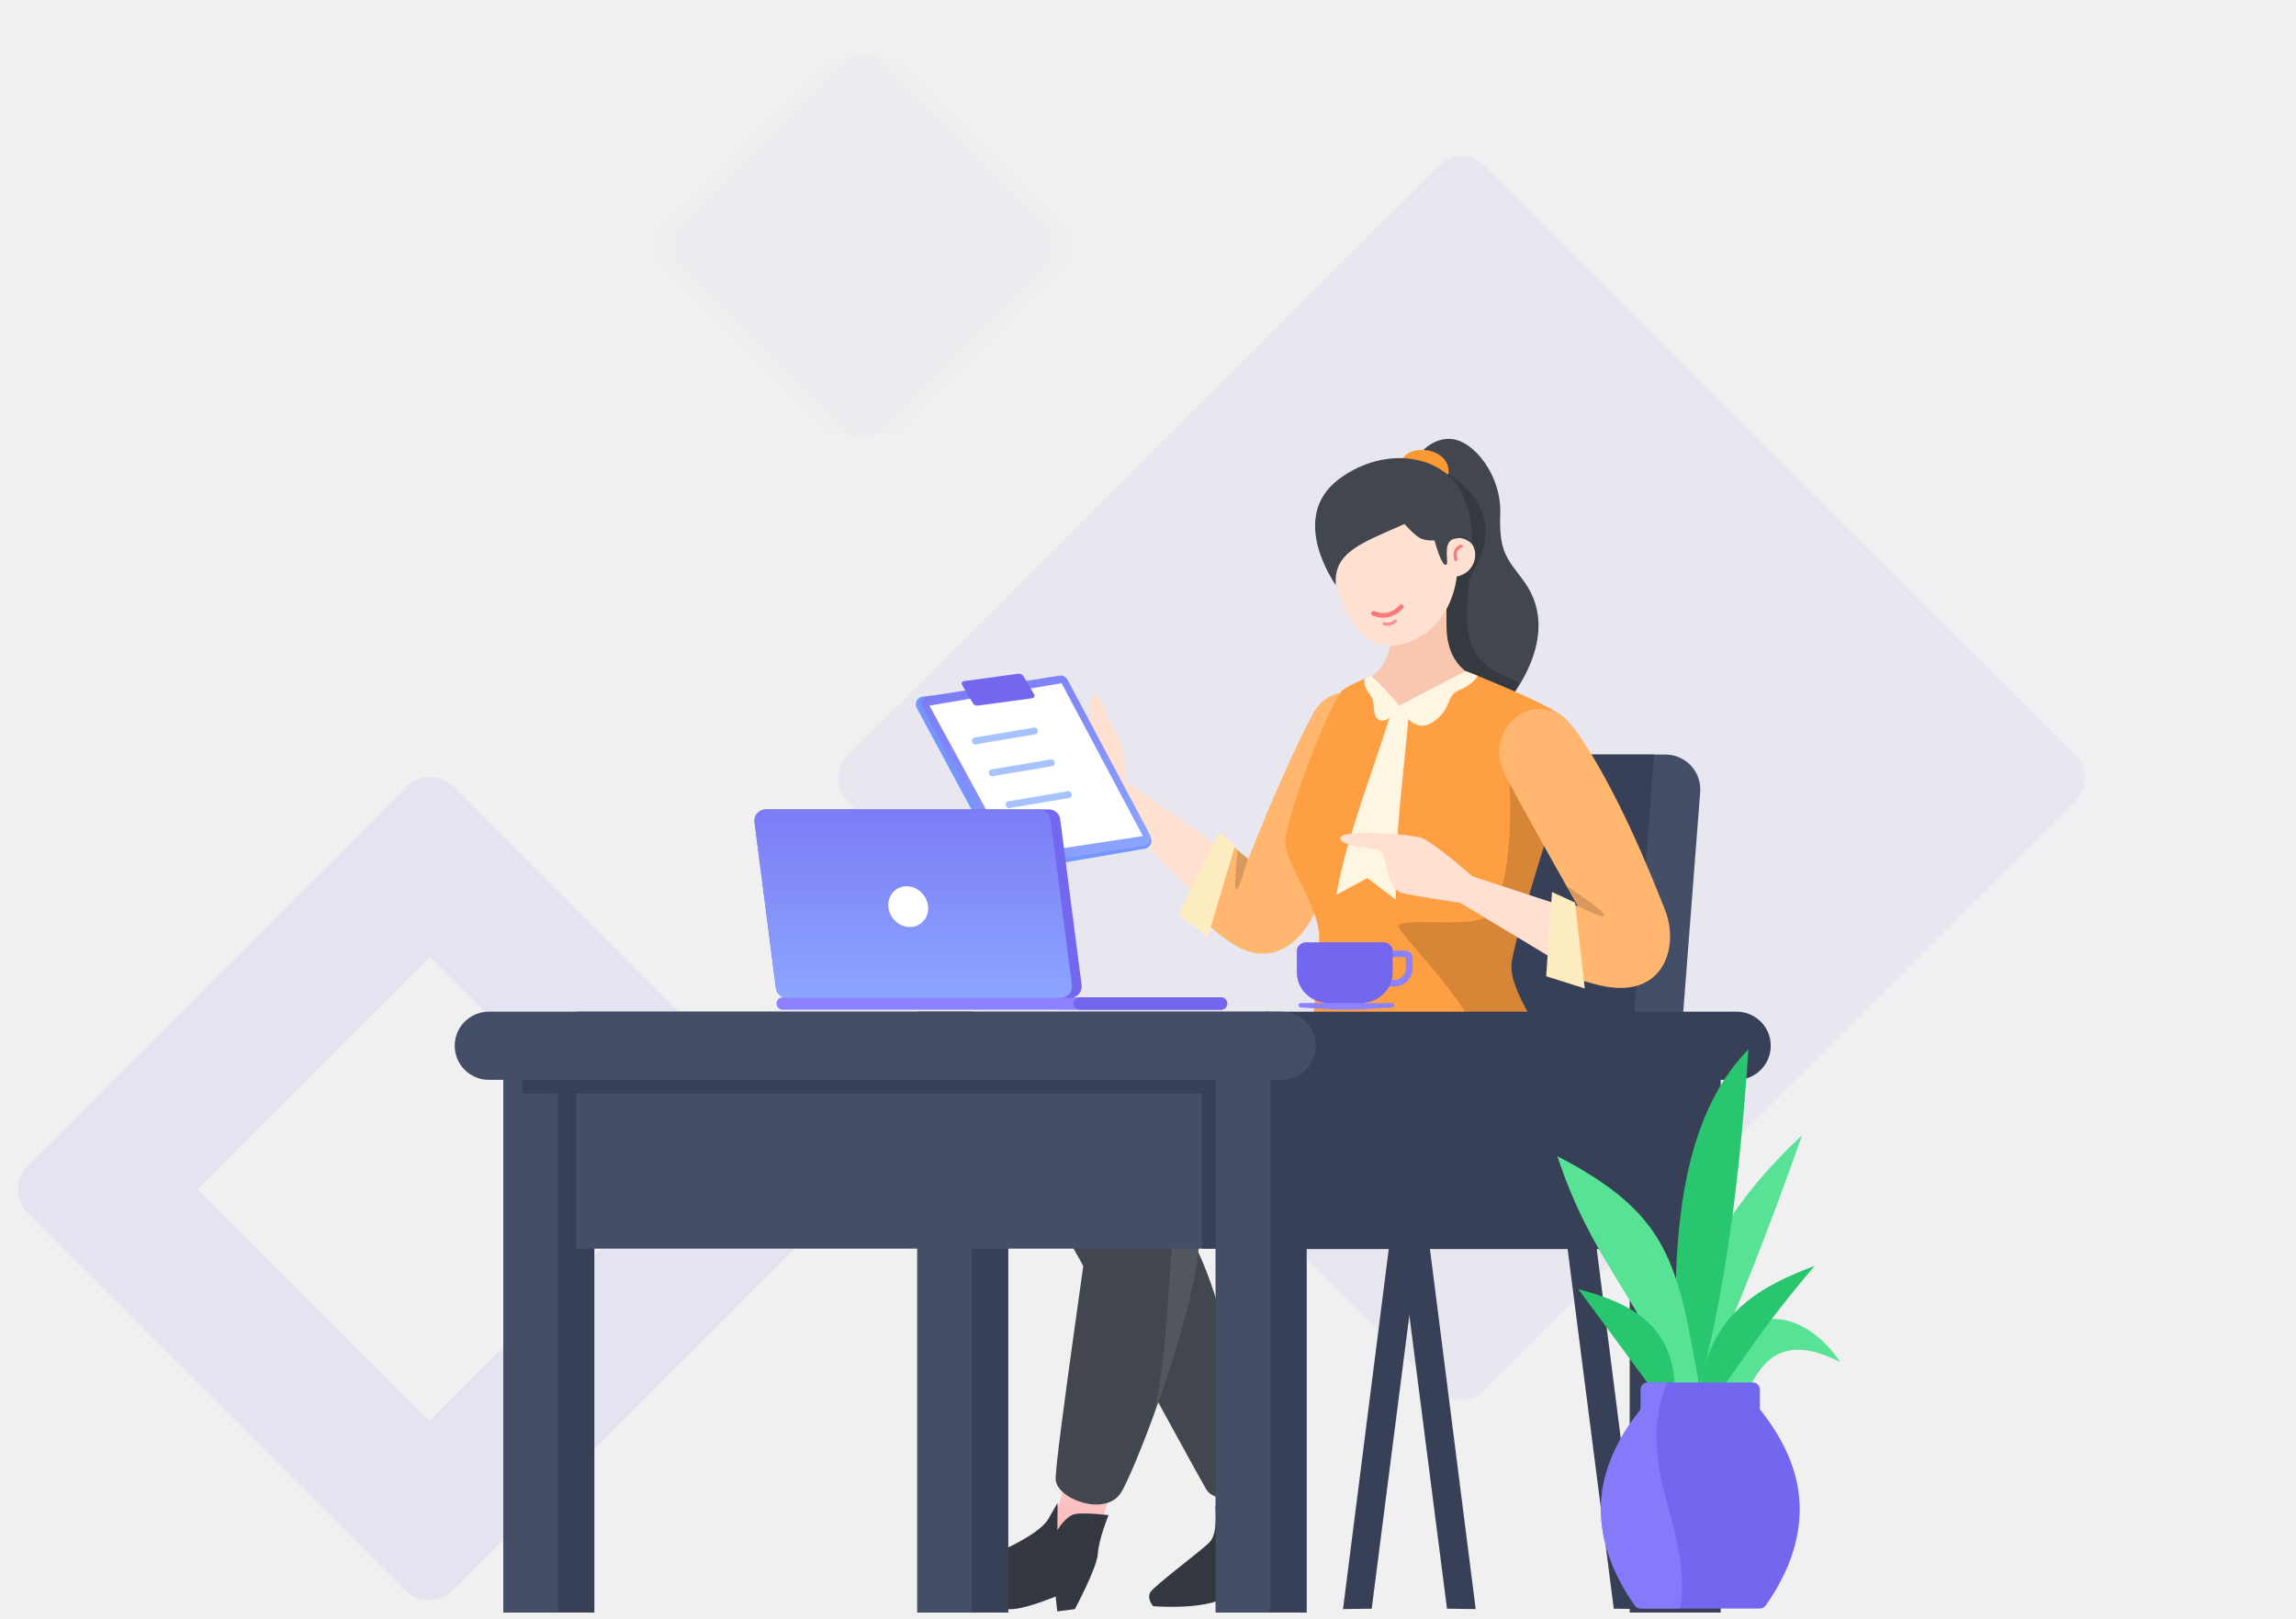
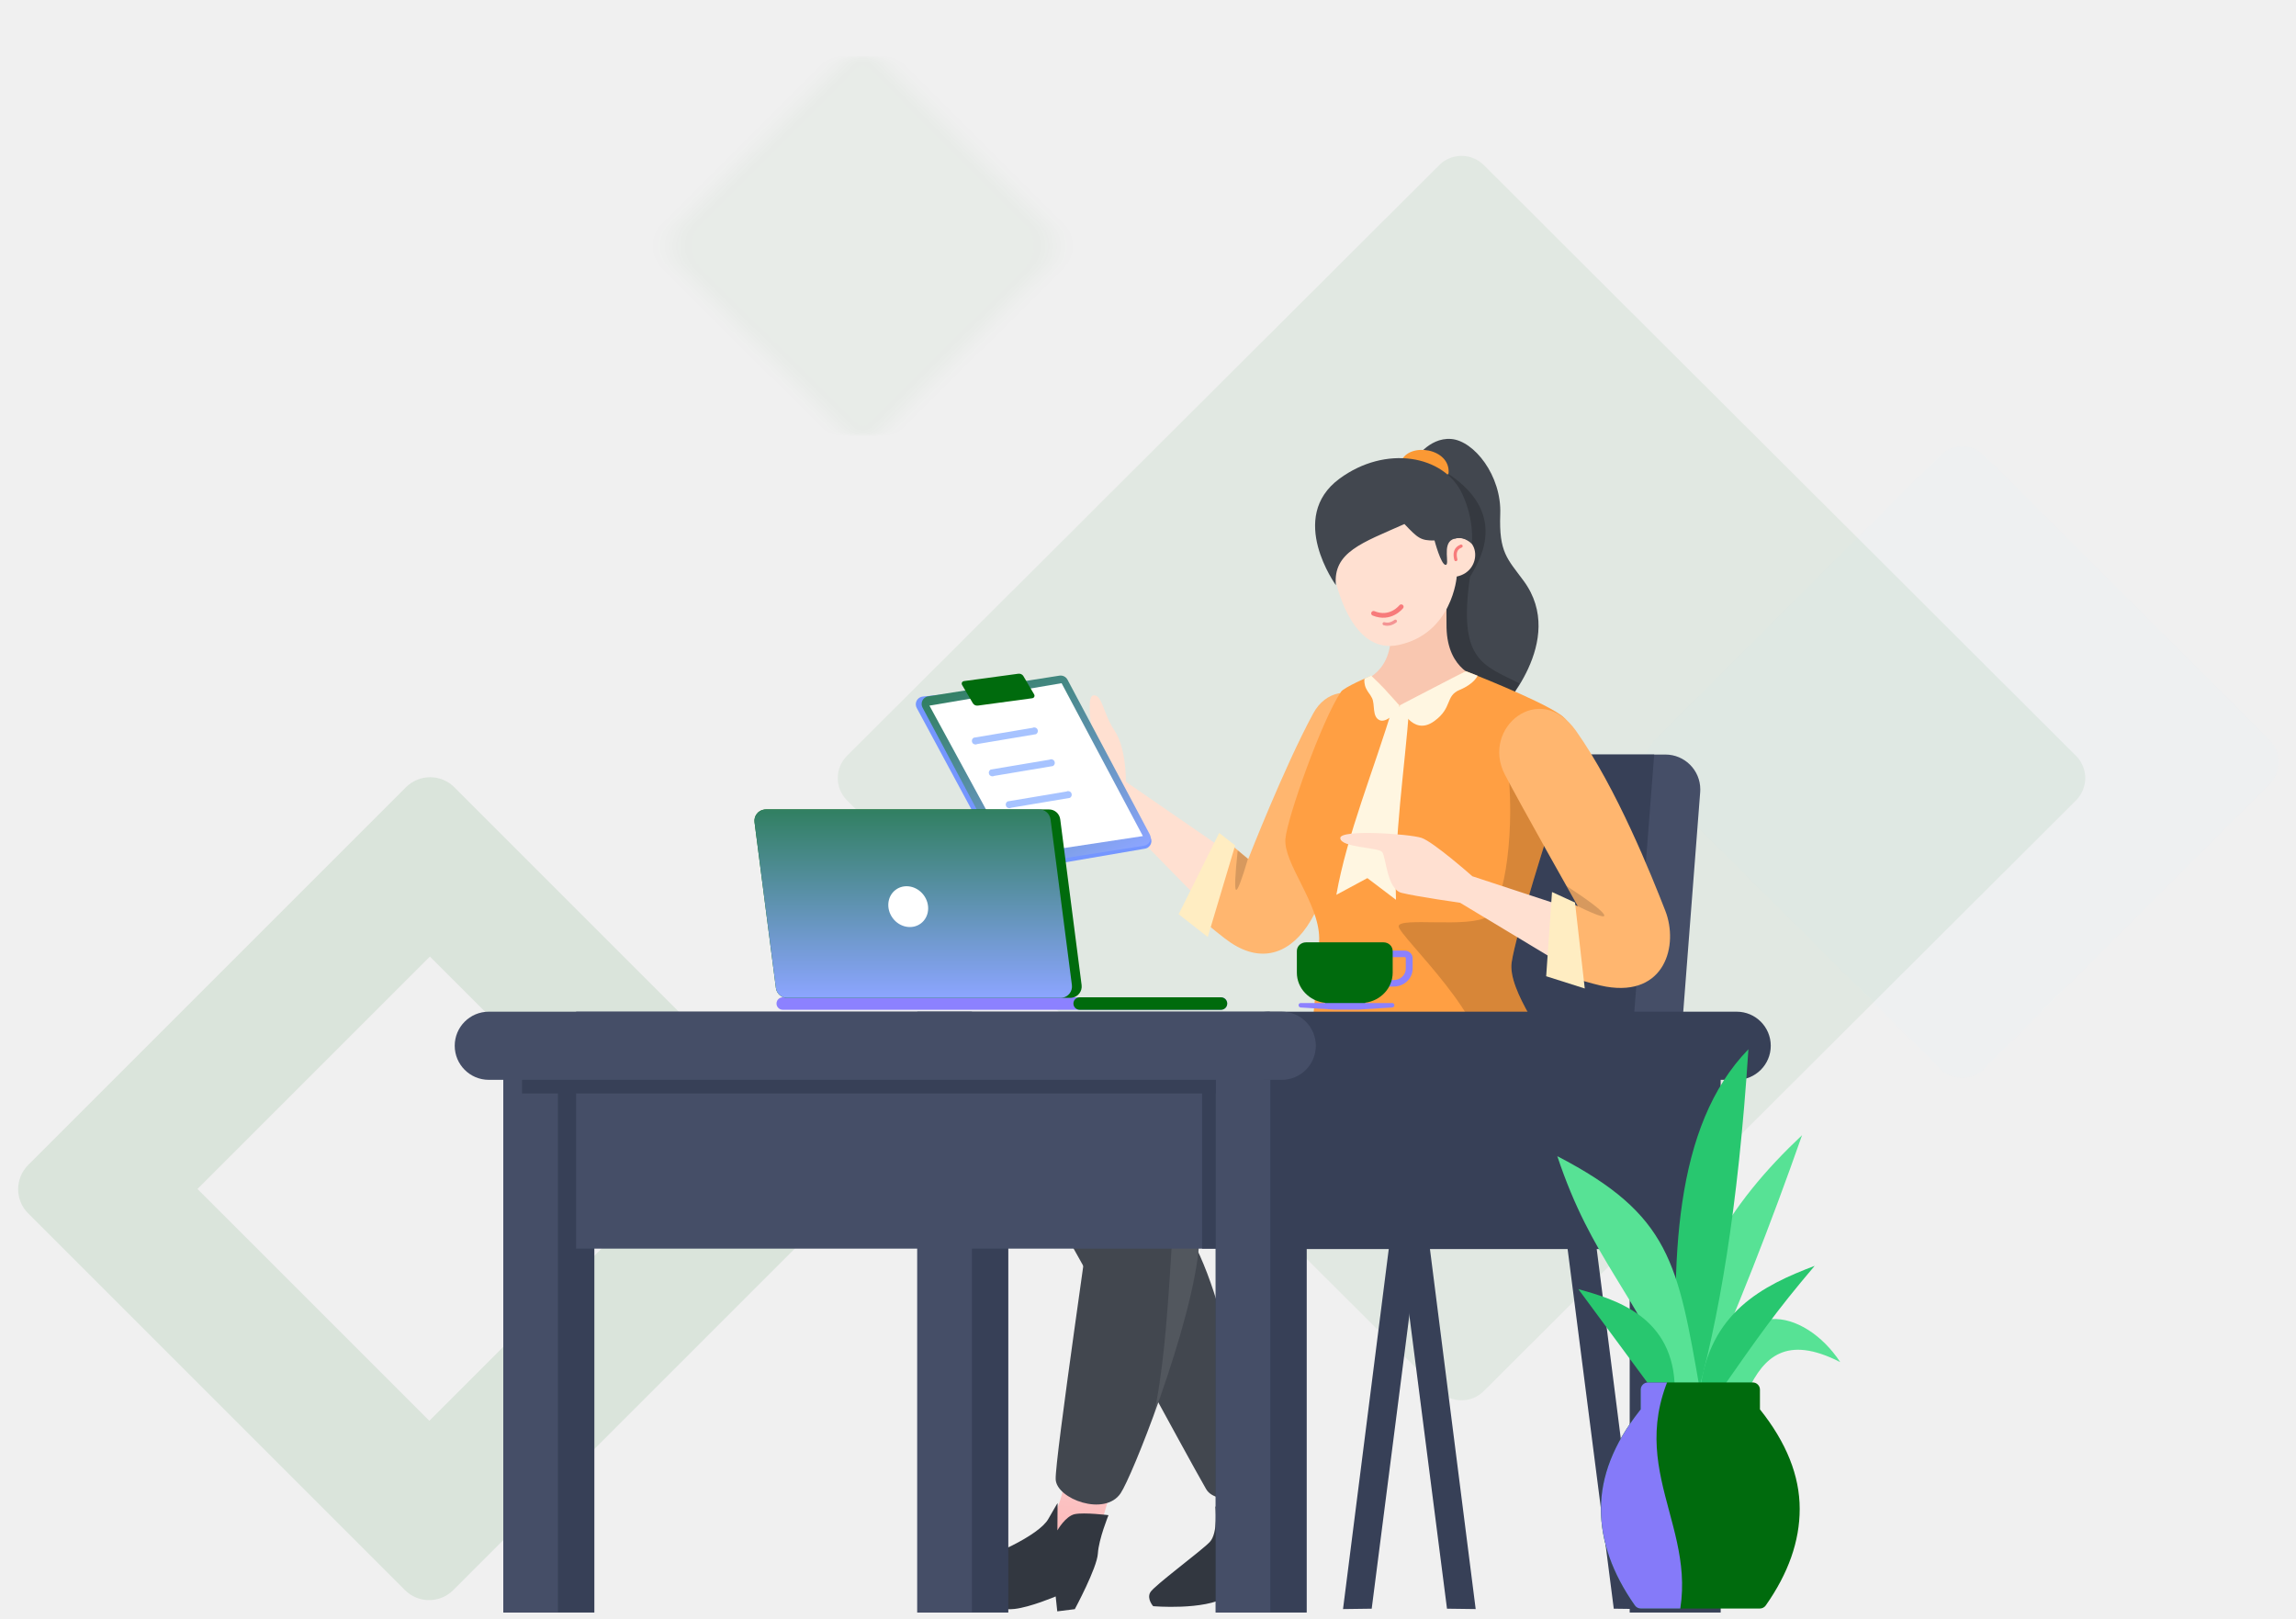
<svg xmlns="http://www.w3.org/2000/svg" xmlns:xlink="http://www.w3.org/1999/xlink" width="729px" height="514px" viewBox="0 0 729 514" version="1.1">
  <defs>
    <filter x="-9.8%" y="-9.8%" width="119.7%" height="119.7%" filterUnits="objectBoundingBox" id="filter-1">
      <feGaussianBlur stdDeviation="3" in="SourceGraphic" />
    </filter>
    <linearGradient x1="43.252%" y1="-28.186%" x2="50%" y2="91.05%" id="linearGradient-2">
      <stop stop-color="#FDC6C6" offset="0%" />
      <stop stop-color="#FAB2B2" offset="100%" />
    </linearGradient>
    <linearGradient x1="42.314%" y1="8.689%" x2="50%" y2="71.69%" id="linearGradient-3">
      <stop stop-color="#FDC6C6" offset="0%" />
      <stop stop-color="#FAB2B2" offset="100%" />
    </linearGradient>
    <linearGradient x1="68.669%" y1="-53.107%" x2="68.669%" y2="100%" id="linearGradient-4">
-       <stop stop-color="#7367F0" offset="0%" />
+       <stop stop-color="#006b0d" offset="0%" />
      <stop stop-color="#8CA5FF" offset="100%" />
    </linearGradient>
    <linearGradient x1="68.669%" y1="-53.107%" x2="68.669%" y2="100%" id="linearGradient-5">
-       <stop stop-color="#7367F0" offset="0%" />
+       <stop stop-color="#006b0d" offset="0%" />
      <stop stop-color="#8CA5FF" offset="100%" />
    </linearGradient>
    <path d="M14.916,0.122 L48.19,0.122 C49.457,0.122 50.484,1.142 50.484,2.401 L50.484,8.668 C58.898,19.208 63.105,29.748 63.105,40.288 C63.105,50.503 59.513,60.718 52.328,70.934 C51.898,71.544 51.196,71.907 50.446,71.907 L12.659,71.907 C11.909,71.907 11.207,71.544 10.778,70.934 C3.593,60.718 0,50.503 0,40.288 C0,29.946 4.05,19.605 12.149,9.264 L12.621,8.668 L12.621,2.401 C12.621,1.142 13.648,0.122 14.916,0.122 Z" id="path-6" />
  </defs>
  <g id="📝-Pages-New" stroke="none" stroke-width="1" fill="none" fill-rule="evenodd">
    <g id="Verify-Email" transform="translate(-113, -277)">
      <g id="verify-email-illustration" transform="translate(113, 290)">
        <g id="Shape" transform="translate(0.5, 0)">
          <path d="M558.525,155.012 L686.343,155.169 C691.856,155.176 696.324,159.644 696.331,165.157 L696.488,292.975 C696.494,298.498 692.023,302.981 686.5,302.988 C686.492,302.988 686.484,302.988 686.475,302.988 L558.657,302.831 C553.144,302.824 548.676,298.356 548.669,292.843 L548.512,165.025 C548.506,159.502 552.977,155.019 558.5,155.012 C558.508,155.012 558.516,155.012 558.525,155.012 Z" id="Rectangle" fill="#BFE7FF" opacity="0.04" transform="translate(622.5, 229) rotate(-45) translate(-622.5, -229) " />
-           <path d="M237.807,19.423 L309.025,19.511 C314.539,19.517 319.006,23.985 319.013,29.498 L319.101,100.717 C319.107,106.239 314.636,110.722 309.113,110.729 C309.105,110.729 309.097,110.729 309.088,110.729 L237.87,110.641 C232.357,110.635 227.889,106.167 227.882,100.654 L227.795,29.435 C227.788,23.912 232.26,19.43 237.783,19.423 C237.791,19.423 237.799,19.423 237.807,19.423 Z" id="Rectangle" fill="#7367F0" opacity="0.038" filter="url(#filter-1)" transform="translate(273.4478, 65.07592) rotate(-45) translate(-273.4478, -65.07592) " />
-           <path d="M330.589,91.106 L596.189,91.433 C601.702,91.44 606.17,95.907 606.177,101.42 L606.503,367.021 C606.51,372.544 602.038,377.026 596.515,377.033 C596.507,377.033 596.499,377.033 596.491,377.033 L330.891,376.707 C325.377,376.7 320.91,372.232 320.903,366.719 L320.576,101.119 C320.57,95.596 325.041,91.113 330.564,91.106 C330.572,91.106 330.581,91.106 330.589,91.106 Z" id="Rectangle" fill="#7367F0" opacity="0.066" transform="translate(463.5398, 234.0697) rotate(-45) translate(-463.5398, -234.0697) " />
-           <path d="M220.715,269 C226.72,269 231.588,273.856 231.588,279.846 L231.588,449.044 C231.588,455.034 226.72,459.89 220.715,459.89 L51.102,459.89 C45.097,459.89 40.229,455.034 40.229,449.044 L40.229,279.846 C40.229,273.856 45.097,269 51.102,269 L220.715,269 Z M188.097,312.384 L83.72,312.384 L83.72,416.505 L188.097,416.505 L188.097,312.384 Z" id="Rectangle" fill="#7367F0" fill-rule="nonzero" opacity="0.09" transform="translate(135.9084, 364.445) rotate(-45) translate(-135.9084, -364.445) " />
+           <path d="M237.807,19.423 L309.025,19.511 C314.539,19.517 319.006,23.985 319.013,29.498 L319.101,100.717 C319.107,106.239 314.636,110.722 309.113,110.729 C309.105,110.729 309.097,110.729 309.088,110.729 L237.87,110.641 C232.357,110.635 227.889,106.167 227.882,100.654 L227.795,29.435 C227.788,23.912 232.26,19.43 237.783,19.423 C237.791,19.423 237.799,19.423 237.807,19.423 Z" id="Rectangle" fill="#006b0d" opacity="0.038" filter="url(#filter-1)" transform="translate(273.4478, 65.07592) rotate(-45) translate(-273.4478, -65.07592) " />
+           <path d="M330.589,91.106 L596.189,91.433 C601.702,91.44 606.17,95.907 606.177,101.42 L606.503,367.021 C606.51,372.544 602.038,377.026 596.515,377.033 C596.507,377.033 596.499,377.033 596.491,377.033 L330.891,376.707 C325.377,376.7 320.91,372.232 320.903,366.719 L320.576,101.119 C320.57,95.596 325.041,91.113 330.564,91.106 C330.572,91.106 330.581,91.106 330.589,91.106 Z" id="Rectangle" fill="#006b0d" opacity="0.066" transform="translate(463.5398, 234.0697) rotate(-45) translate(-463.5398, -234.0697) " />
+           <path d="M220.715,269 C226.72,269 231.588,273.856 231.588,279.846 L231.588,449.044 C231.588,455.034 226.72,459.89 220.715,459.89 L51.102,459.89 C45.097,459.89 40.229,455.034 40.229,449.044 L40.229,279.846 C40.229,273.856 45.097,269 51.102,269 L220.715,269 Z M188.097,312.384 L83.72,312.384 L83.72,416.505 L188.097,416.505 L188.097,312.384 Z" id="Rectangle" fill="#006b0d" fill-rule="nonzero" opacity="0.09" transform="translate(135.9084, 364.445) rotate(-45) translate(-135.9084, -364.445) " />
        </g>
        <g id="Illustration" transform="translate(143.5, 122)">
          <g id="Chair4" transform="translate(228.7688, 104.5922)">
            <polygon id="Path" fill="#374057" points="71.522 134.586 54.153 271.344 63.26 271.224 80.628 135.866" />
            <polygon id="Path" fill="#374057" transform="translate(83.03507, 202.9649) scale(-1, 1) translate(-83.03507, -202.9649) " points="87.166 134.586 69.798 271.344 78.904 271.224 96.273 135.866" />
            <polygon id="Path" fill="#374057" transform="translate(135.985, 202.9649) scale(-1, 1) translate(-135.985, -202.9649) " points="140.116 134.586 122.747 271.344 131.854 271.224 149.222 135.866" />
            <path d="M0,144.995 L0,138.596 C1.73433191e-14,132.472 4.964,127.508 11.088,127.508 L76.885,127.508 C82.605,127.508 87.386,123.156 87.924,117.462 L98.061,10.046 C98.599,4.351 103.38,5.88268166e-15 109.1,0 L156.501,0 C162.625,1.69683486e-14 167.589,4.964 167.589,11.088 C167.589,11.372 167.578,11.657 167.556,11.94 L157.232,145.847 C156.787,151.623 151.97,156.083 146.177,156.083 L11.088,156.083 C4.964,156.083 9.63172524e-15,151.119 0,144.995 Z" id="Path" fill="#454E67" />
            <path d="M152.955,-4.54747351e-13 L142.793,131.442 C142.347,137.217 137.53,141.675 131.738,141.675 L0,141.675 L0,138.233 C-1.88432012e-14,132.11 4.964,127.145 11.088,127.145 L76.675,127.145 C82.394,127.145 87.175,122.796 87.714,117.102 L97.847,10.043 C98.386,4.35 103.167,-4.44815005e-13 108.886,-4.54747351e-13 L152.955,-4.54747351e-13 Z" id="Combined-Shape" fill="#374057" />
          </g>
          <g id="Wom3.4" transform="translate(268.2937, 188.5) scale(-1, 1) translate(-268.2937, -188.5) translate(149.7937, 0)">
            <g id="LLeg" transform="translate(53.06011, 197.6413)">
              <path d="M93.573,133.787 C93.573,133.787 86.05,151.826 92.217,156.608 C98.393,161.391 110.405,173.217 110.405,173.217 L71.485,164.776 L81.093,131.681 L93.573,133.787 Z" id="Path" fill="url(#linearGradient-2)" />
              <path d="M91.338,145.666 C91.338,145.666 90.382,154.131 93.142,157.02 C95.902,159.907 110.846,170.903 112.016,172.989 C113.187,175.077 111.093,177.379 111.093,177.379 C111.093,177.379 94.952,178.781 87.693,174.37 C82.452,171.184 74.636,165.464 74.636,165.464 L72.566,171.089 L66.698,170.85 C66.698,170.85 65.921,163.918 67.313,160.595 C68.706,157.27 75.877,140.354 75.877,140.354 C75.877,140.354 78.638,142.833 81.571,144.082 C84.504,145.33 88.178,148.75 88.178,148.75 L91.338,145.666 Z" id="Path" fill="#323740" />
              <path d="M28.463,0.045 C41.548,0.629 114.377,16.716 127.609,19.449 C140.841,22.182 152.027,36.971 141.937,54.096 C130.605,73.319 101.365,127.913 94.266,140.22 C90.752,146.312 73.025,142.896 77.189,132.672 C84.951,113.613 88.556,65.735 108.346,48.277 C108.346,48.277 41.792,59.845 13.043,46.595 C-7.85,36.962 -3.124,-1.365 28.463,0.045 Z" id="Path" fill="#42474F" />
            </g>
            <g id="LArm" transform="translate(90.17256, 84.95714)">
              <path d="M82.631,28.292 C82.631,28.292 82.483,17.659 86.208,12.102 C89.932,6.545 90.08,0.642 92.898,0.835 C95.717,1.028 92.926,14.748 92.926,14.748 C92.926,14.748 96.503,13.384 99.072,11.658 C101.641,9.932 109.432,1.423 111.252,2.931 C114.339,5.5 109.367,19.992 106.659,22.889 C103.942,25.787 89.1,35.318 89.1,35.318 L52.747,72.442 L45.922,53.582 L82.631,28.292 Z" id="Path" fill="#FFE0D1" />
              <path d="M2.218,24.785 C8.305,38.884 19.45,64.786 24.045,72.513 C29.803,82.191 38.883,86.454 49.514,79.274 C51.396,78.003 55.203,74.94 60.935,70.085 L50.53,47.216 C46.031,50.925 43.781,52.779 43.781,52.779 C43.781,52.779 32.358,23.534 23.168,6.593 C15.21,-8.064 -7.047,3.35 2.218,24.785 Z" id="Path" fill="#FFB66F" />
              <path d="M43.899,52.794 C45.945,59.723 47.207,62.987 47.685,62.585 C48.163,62.184 47.98,58.015 47.137,50.078 L43.899,52.794 Z" id="Path" fill-opacity="0.16" fill="#000000" />
              <polygon id="Path-65" fill="#FFEDC2" points="47.944 48.482 56.645 77.584 65.887 70.34 53.024 44.541" />
            </g>
            <g id="Head" transform="translate(35.1804, 0)">
              <g id="Group-21" transform="translate(33.16312, 49.21262) rotate(12) translate(-33.16312, -49.21262) translate(9.663122, 4.712621)">
                <path d="M28.359,4.77 C28.359,4.77 22.321,-1.653 15.347,0.408 C8.374,2.469 2.067,15.102 5.062,26.977 C8.042,38.853 5.803,41.297 2.188,49.301 C-7.523,70.832 18.237,88.145 18.237,88.145 L46.31,82.186 L36.282,29.745 L28.359,4.77 Z" id="Path" fill="#42474F" />
                <path d="M18.141,11.452 C1.787,28.575 15.971,41.399 18.643,44.549 C27.826,69.656 20.521,72.598 10.301,80.817 L15.796,87.088 L31.549,80.511 L31.043,10.075 L18.141,11.452 Z" id="Path-50" fill-opacity="0.199" fill="#000000" />
              </g>
              <path d="M25.565,80.199 C25.565,80.199 35.533,78.198 35.829,64.233 C36.125,50.268 34.483,45.501 34.483,45.501 L53.281,45.162 C53.281,45.162 53.486,60.726 53.489,66.355 C53.497,80.043 64.046,81.631 64.046,81.631 C64.046,81.631 61.853,92.458 44.82,93.415 C31.521,94.163 25.565,80.199 25.565,80.199 Z" id="Path" fill="#F9C7B0" />
              <g id="Group-20" transform="translate(51.64186, 39.99331) rotate(12) translate(-51.64186, -39.99331) translate(26.64186, 9.99331)">
                <path d="M3.768,9.285 C1.424,1.549 14.02,-3.131 17.721,2.443 C17.721,2.443 19.535,7.725 15.753,10.741 C10.635,14.809 3.768,9.285 3.768,9.285 Z" id="Path" fill="#FB9934" />
                <path d="M6.346,29.948 C-2.04,29.624 -0.672,41.884 8.039,41.867 C8.039,41.867 13.099,59.283 30.664,59.283 C44.93,59.283 45.858,38.985 45.988,34.935 C46.127,30.618 46.145,16.434 46.145,16.434 L6.019,16.415 L6.346,29.948 Z" id="Path" fill="#FFE0D1" />
                <path d="M10.746,37.508 C12.173,37.119 12.56,29.202 12.56,29.202 C16.832,28.355 17.584,27.392 20.813,22.102 C35.151,25.154 44.886,26.086 46.145,36.572 C46.145,36.572 56.913,12.36 38.046,3.755 C21.451,-3.804 3.941,3.298 0.886,16.498 C-1.278,25.816 1.203,32.66 1.203,32.66 C1.203,32.66 3.376,29.202 6.945,30.066 C10.513,30.929 9.318,37.898 10.746,37.508 Z" id="Path" fill="#42474F" />
                <path d="M27.588,46.185 C27.588,46.185 30.474,50.843 36.107,49.189" id="Path" stroke="#F77B7B" stroke-width="1.5" stroke-linecap="round" transform="translate(31.84753, 47.86466) rotate(-18) translate(-31.84753, -47.86466) " />
                <path d="M30.033,51.744 C31.355,52.299 32.609,52.298 33.706,51.662" id="Path" stroke="#F49494" stroke-linecap="round" transform="translate(31.8695, 51.90594) rotate(2) translate(-31.8695, -51.90594) " />
                <path d="M6.733,36.748 C7.259,34.852 7.025,33.195 5.139,32.437" id="Path-8" stroke="#F77B7B" stroke-linecap="round" transform="translate(6.058119, 34.59279) rotate(-13) translate(-6.058119, -34.59279) " />
              </g>
            </g>
            <g id="Group-19" transform="translate(30.63051, 78.10247)">
              <path d="M64.666,1.663 C64.895,1.651 72.933,5.174 73.859,6.532 C79.889,15.379 90.961,46.516 91.531,53.271 C92.173,61.063 80.941,73.475 80.804,84.754 C80.681,96.035 85.608,130.001 83.697,133.174 C81.801,136.347 69.339,151.419 66.739,151.48 C64.125,151.542 62.173,143.629 58.213,143.801 C54.268,143.973 46.042,154.464 42.494,154.39 C38.962,154.312 2.357,131.123 5.155,124.516 C7.968,117.909 21.026,101.49 19.696,92.487 C18.381,83.487 7.876,50.259 4.084,38.951 C0.308,27.642 -2.735,18.633 4.314,13.767 C11.363,8.901 34.299,0 34.299,0 L54.834,11.487 C54.834,11.487 63.473,1.72 64.666,1.663 Z" id="Path" fill="#FF9F43" />
              <path d="M57.364,11.168 C63.523,31.649 71.976,51.83 75.361,71.035 L65.514,65.73 L56.432,72.612 C57.073,52.645 53.721,31.68 52.18,11.168 L57.364,11.168 Z" id="Path" fill="#FFF6E1" />
              <path d="M21.39,26.894 L21.156,28.55 C18.397,49.118 21.662,74.076 27.321,77.884 C33.097,81.771 55.58,77.956 55.58,81.034 C55.58,84.113 24.51,112.323 29.611,125.809 C32.415,133.224 31.476,139.818 26.794,145.592 L25.434,144.678 C14.822,137.48 3.556,128.291 5.155,124.516 C7.968,117.909 21.026,101.49 19.696,92.487 C18.434,83.847 8.702,52.879 4.571,40.41 L3.255,36.457 C1.725,31.821 0.452,27.623 0.144,24 L1.094,23.384 C16.269,13.657 23.034,14.827 21.39,26.894 L21.39,26.894 Z" id="Path" fill-opacity="0.16" fill="#000000" />
              <path d="M30.508,1.45 L34.299,0 L55.284,10.893 C55.284,10.893 51.338,20.934 44.351,15.934 C38.361,11.658 40.888,7.895 36.193,5.954 C31.514,4.013 30.508,1.45 30.508,1.45 Z" id="Path" fill="#FFF6E1" />
              <path d="M55.284,10.893 C56.806,14.271 59.899,16.246 61.497,15.632 C64.136,14.618 63.003,10.579 64.043,8.539 C64.788,7.091 65.27,6.872 65.922,5.513 C66.527,4.267 66.552,2.77 66.397,2.357 L64.332,1.419 C62.441,3.203 61.055,4.567 60.175,5.513 C59.079,6.692 57.448,8.485 55.284,10.893 Z" id="Path" fill="#FFF6E1" />
            </g>
            <g id="RArm" transform="translate(0, 90.08435)">
              <path d="M62.811,53.159 C62.811,53.159 75.166,42.238 78.948,40.971 C82.73,39.703 104.882,38.181 104.743,41.045 C104.583,44.113 92.686,43.936 91.453,45.446 C90.22,46.954 89.94,57.271 85.28,58.429 C80.629,59.587 66.686,61.584 66.686,61.584 L33.335,81.672 L31.91,63.318 L62.811,53.159 Z" id="Path" fill="#FFE0D1" />
              <path d="M29.941,6.92 C16.924,25.267 5.81,53.214 1.545,64.11 C-2.721,75.006 1.582,91.441 20.34,88.214 C22.452,87.851 25.876,86.941 30.613,85.485 L35.096,60.249 C31.241,61.866 29.314,62.674 29.314,62.674 C29.314,62.674 47.957,29.67 52.51,20.823 C60.114,6.047 41.407,-9.246 29.941,6.92 Z" id="Path" fill="#FFB66F" />
              <path d="M29.314,62.674 C23,65.754 20.241,66.616 21.035,65.261 C21.829,63.907 25.779,60.905 32.886,56.256 L29.314,62.674 Z" id="Path" fill-opacity="0.16" fill="#000000" />
              <polygon id="Path-64" fill="#FFEDC2" points="30.217 61.508 27.12 88.795 39.366 84.908 37.518 58.166" />
            </g>
            <g id="RLeg" transform="translate(30.1152, 191.9126)">
              <path d="M161.968,140.125 C161.968,140.125 161.741,157.986 176.477,164.663 C191.204,171.34 201.696,170.938 200.361,176.1 C199.025,181.262 160.693,181.054 157.114,177.016 C154.062,173.582 147.428,141.603 145.601,144.048 L161.968,140.125 Z" id="Path" fill="url(#linearGradient-3)" />
              <path d="M148.223,154.204 C148.223,154.204 151.32,161.789 151.593,166.385 C151.867,170.983 158.916,184.054 158.916,184.054 L164.486,184.752 L164.995,180.013 C164.995,180.013 173.056,183.444 178.113,183.992 C183.17,184.541 200.515,182.482 203.964,179.618 C207.414,176.756 205.671,172.726 195.715,170.27 C185.76,167.813 170.292,160.637 167.348,155.442 C164.405,150.246 164.387,150.38 164.387,150.38 L164.446,159.038 C164.446,159.038 161.898,154.481 158.891,153.873 C155.884,153.265 148.223,154.204 148.223,154.204 Z" id="Path" fill="#323740" />
              <path d="M11.841,0.253 C-4.665,25.092 -3.051,43.059 16.684,54.154 C41.965,68.366 119.937,51.719 119.937,51.719 C119.937,51.719 118.554,62.839 119.937,72.758 C123.549,98.662 140.729,141.819 144.363,147.242 C149.39,154.741 164.701,149.086 164.99,142.841 C165.278,136.597 153.447,56.848 151.648,41.64 C149.858,26.432 144.207,24.223 127.703,20.065 C123.912,19.11 79.073,7.982 74.966,8.306 C51.436,10.164 30.395,7.48 11.841,0.253 Z" id="Path" fill="#42474F" />
              <path d="M29.827,50.013 C55.424,52.877 123.19,46.973 125.912,49.656 C128.51,52.217 128.076,96.783 133.906,122.575 C128.164,106.947 121.948,87.179 119.937,72.758 C118.554,62.839 119.937,51.719 119.937,51.719 L117.29,52.246 C103.474,54.927 39.426,66.433 16.684,54.154 C3.345,46.951 -1.816,35.799 1.201,20.699 C4.839,38.513 14.382,48.284 29.827,50.013 Z" id="Path" fill-opacity="0.192" fill="#FFFFFF" opacity="0.44" />
              <ellipse id="Oval" fill-opacity="0.192" fill="#FFFFFF" transform="translate(162.5638, 43.6816) rotate(13) translate(-162.5638, -43.6816) " cx="162.564" cy="43.682" rx="4.302" ry="7.878" />
              <ellipse id="Oval" fill-opacity="0.192" fill="#FFFFFF" transform="translate(142.487, 38.66896) rotate(-16) translate(-142.487, -38.66896) " cx="142.487" cy="38.669" rx="5.736" ry="8.594" />
            </g>
          </g>
          <g id="Example-Task1" transform="translate(184.9933, 110.364) rotate(-28) translate(-184.9933, -110.364) translate(160.9933, 70.86401)">
            <g id="Group-3" transform="translate(-0, -0)">
              <path d="M3.995,1.475 L43.852,17.511 C44.763,17.877 45.37,18.75 45.396,19.731 L46.856,74.844 C46.892,76.205 45.818,77.337 44.458,77.373 C44.174,77.38 43.89,77.339 43.621,77.25 L2.636,63.721 C1.631,63.389 0.95,62.453 0.944,61.396 L0.611,3.775 C0.603,2.414 1.7,1.305 3.061,1.297 C3.381,1.295 3.698,1.356 3.995,1.475 Z" id="Rectangle" fill="#7596FF" fill-rule="nonzero" />
              <path d="M5.56,2.216 L45.431,15.989 C46.424,16.332 47.091,17.267 47.091,18.318 L47.091,73.951 C47.091,75.311 45.988,76.415 44.627,76.415 C44.353,76.415 44.081,76.369 43.822,76.279 L3.951,62.507 C2.958,62.164 2.291,61.229 2.291,60.178 L2.291,4.545 C2.291,3.184 3.394,2.081 4.755,2.081 C5.029,2.081 5.301,2.127 5.56,2.216 Z" id="Rectangle" fill="url(#linearGradient-4)" />
              <polygon id="Rectangle" fill="#FFFFFF" fill-rule="nonzero" points="4.521 5.018 44.912 18.427 44.912 73.408 5.071 59.393" />
-               <path d="M17.831,3.276 L34.216,9.332 C34.821,9.555 35.232,10.119 35.26,10.763 L35.552,17.495 C35.571,17.936 35.229,18.31 34.787,18.329 C34.681,18.333 34.575,18.317 34.475,18.28 L18.09,12.224 C17.485,12.001 17.074,11.437 17.046,10.793 L16.754,4.061 C16.735,3.62 17.077,3.246 17.519,3.227 C17.625,3.222 17.731,3.239 17.831,3.276 Z" id="Rectangle" fill="#7367F0" fill-rule="nonzero" />
+               <path d="M17.831,3.276 L34.216,9.332 C34.821,9.555 35.232,10.119 35.26,10.763 L35.552,17.495 C35.571,17.936 35.229,18.31 34.787,18.329 C34.681,18.333 34.575,18.317 34.475,18.28 L18.09,12.224 C17.485,12.001 17.074,11.437 17.046,10.793 L16.754,4.061 C16.735,3.62 17.077,3.246 17.519,3.227 C17.625,3.222 17.731,3.239 17.831,3.276 Z" id="Rectangle" fill="#006b0d" fill-rule="nonzero" />
              <path d="M30.126,26.615 C30.759,26.615 31.271,27.128 31.271,27.76 C31.271,28.348 30.829,28.832 30.259,28.898 L30.126,28.906 L12.167,22.906 C11.534,22.906 11.022,22.393 11.022,21.761 C11.022,21.173 11.464,20.689 12.034,20.623 L12.167,20.615 L30.126,26.615 Z" id="Path" fill="#A7C3FF" />
              <path d="M30.126,38.069 C30.759,38.069 31.271,38.582 31.271,39.215 C31.271,39.802 30.829,40.286 30.259,40.352 L30.126,40.36 L12.167,34.361 C11.534,34.361 11.022,33.848 11.022,33.215 C11.022,32.628 11.464,32.144 12.034,32.077 L12.167,32.07 L30.126,38.069 Z" id="Path" fill="#A7C3FF" />
              <path d="M30.126,49.524 C30.759,49.524 31.271,50.037 31.271,50.669 C31.271,51.257 30.829,51.741 30.259,51.807 L30.126,51.815 L12.167,45.815 C11.534,45.815 11.022,45.302 11.022,44.67 C11.022,44.082 11.464,43.598 12.034,43.532 L12.167,43.524 L30.126,49.524 Z" id="Path" fill="#A7C3FF" />
            </g>
          </g>
          <g id="Group-26" transform="translate(0, 186.2476)">
            <g id="Group-25" transform="translate(16.32273, 0)">
              <polygon id="Rectangle" fill="#374057" points="131.436 7.212 160.326 7.212 160.326 190.791 131.436 190.791" />
              <polygon id="Rectangle" fill="#454E67" points="131.436 -3.38912548e-13 148.77 -3.38912548e-13 148.77 190.791 131.436 190.791" />
              <polygon id="Rectangle" fill="#374057" points="1.98457179e-15 7.212 143.003 7.212 143.003 62.273 28.89 62.273 28.89 190.791 1.98457179e-15 190.791" />
              <polygon id="Rectangle" fill="#454E67" points="1.92443325e-15 7.212 17.334 7.212 17.334 190.791 1.92443325e-15 190.791" />
            </g>
            <g id="Group-25">
              <polygon id="Rectangle" fill="#374057" points="373.942 7.212 402.831 7.212 402.831 190.791 373.942 190.791" />
              <polygon id="Rectangle" fill="#374057" points="242.506 7.212 385.509 7.212 385.509 75.37 271.395 75.37 271.395 190.791 242.506 190.791" />
              <polygon id="Rectangle" fill="#454E67" points="39.423 -5.34581367e-13 259.672 -7.68684406e-13 259.672 75.236 39.423 75.236" />
              <polygon id="Rectangle" fill="#374057" points="238.172 7.212 255.506 7.212 255.506 75.236 238.172 75.236" />
              <polygon id="Rectangle" fill="#454E67" points="242.506 7.212 259.839 7.212 259.839 190.791 242.506 190.791" />
              <path d="M259.171,0 L407.914,0 C413.889,6.78810087e-16 418.732,4.844 418.732,10.818 C418.732,16.793 413.889,21.637 407.914,21.637 L259.171,21.637 C253.196,21.637 248.352,16.793 248.352,10.818 C248.352,4.844 253.196,1.09754675e-15 259.171,0 Z" id="Rectangle" fill="#374057" />
              <polygon id="Rectangle" fill="#374057" points="22.257 4.327 242.506 4.327 242.506 25.964 22.257 25.964" />
              <path d="M11.697,-3.38204986e-14 L263.466,-3.38204986e-14 C269.441,-5.62343274e-14 274.284,4.844 274.284,10.818 C274.284,16.793 269.441,21.637 263.466,21.637 L11.697,21.637 C5.722,21.637 0.879,16.793 0.879,10.818 C0.879,4.844 5.722,-3.27229518e-14 11.697,-3.38204986e-14 Z" id="Rectangle" fill="#454E67" />
            </g>
          </g>
          <g id="Cup" transform="translate(286.525, 175.2282) scale(-1, 1) translate(-286.525, -175.2282) translate(268.025, 164.2282)">
            <path d="M9.786,2.625 L2.535,2.625 C1.135,2.625 0,3.704 0,5.034 L0,8.333 C0,11.485 2.69,14.04 6.008,14.04 L9.786,14.04 C10.386,14.04 10.872,13.578 10.872,13.008 C10.872,12.438 10.386,11.976 9.786,11.976 L6.008,11.976 C3.89,11.976 2.173,10.345 2.173,8.333 L2.173,5.034 C2.173,4.844 2.335,4.69 2.535,4.69 L9.786,4.69 C10.386,4.69 10.872,4.228 10.872,3.658 C10.872,3.088 10.386,2.625 9.786,2.625 Z" id="Path" fill="#8C81FF" />
-             <path d="M33.862,0 C35.462,0 36.76,1.232 36.76,2.752 L36.76,9.633 C36.76,14.588 32.822,18.669 27.758,19.207 L27.757,20.643 L15.073,20.643 L15.073,19.175 C10.136,18.526 6.335,14.501 6.335,9.633 L6.335,2.752 C6.335,1.232 7.632,0 9.232,0 L33.862,0 Z" id="Path" fill="#7367F0" />
+             <path d="M33.862,0 C35.462,0 36.76,1.232 36.76,2.752 L36.76,9.633 C36.76,14.588 32.822,18.669 27.758,19.207 L27.757,20.643 L15.073,20.643 L15.073,19.175 C10.136,18.526 6.335,14.501 6.335,9.633 L6.335,2.752 C6.335,1.232 7.632,0 9.232,0 L33.862,0 Z" id="Path" fill="#006b0d" />
            <path d="M6.483,19.267 L35.532,19.267 C35.912,19.267 36.22,19.575 36.22,19.955 C36.22,20.342 35.919,20.662 35.533,20.687 L24.854,21.361 L24.854,21.361 L17.247,21.361 L6.482,20.686 C6.096,20.662 5.795,20.342 5.795,19.955 C5.795,19.575 6.103,19.267 6.483,19.267 Z" id="Rectangle" fill="#8C81FF" />
          </g>
          <g id="FacingBack-Laptop3" transform="translate(95.55, 122.0243)">
            <path d="M9.474,59.662 L148.626,59.662 C149.717,59.662 150.602,60.546 150.602,61.638 C150.602,62.729 149.717,63.613 148.626,63.613 L9.474,63.613 C8.383,63.613 7.499,62.729 7.499,61.638 C7.499,60.546 8.383,59.662 9.474,59.662 Z" id="Rectangle" fill="#8C81FF" />
-             <path d="M103.742,59.662 L148.626,59.662 C149.717,59.662 150.602,60.546 150.602,61.638 C150.602,62.729 149.717,63.613 148.626,63.613 L103.742,63.613 C102.651,63.613 101.766,62.729 101.766,61.638 C101.766,60.546 102.651,59.662 103.742,59.662 Z" id="Rectangle" fill="#7367F0" />
-             <path d="M4.094,0 L94.016,0 C95.826,-6.31990243e-15 97.355,1.344 97.586,3.14 L104.371,55.772 C104.625,57.744 103.232,59.548 101.26,59.803 C101.108,59.822 100.954,59.832 100.8,59.832 L10.879,59.832 C9.068,59.832 7.54,58.488 7.308,56.692 L0.523,4.06 C0.269,2.088 1.662,0.284 3.634,0.03 C3.786,0.01 3.94,1.80462652e-15 4.094,0 Z" id="Rectangle" fill="#7367F0" />
+             <path d="M103.742,59.662 L148.626,59.662 C149.717,59.662 150.602,60.546 150.602,61.638 C150.602,62.729 149.717,63.613 148.626,63.613 L103.742,63.613 C102.651,63.613 101.766,62.729 101.766,61.638 C101.766,60.546 102.651,59.662 103.742,59.662 Z" id="Rectangle" fill="#006b0d" />
+             <path d="M4.094,0 L94.016,0 C95.826,-6.31990243e-15 97.355,1.344 97.586,3.14 L104.371,55.772 C104.625,57.744 103.232,59.548 101.26,59.803 C101.108,59.822 100.954,59.832 100.8,59.832 L10.879,59.832 C9.068,59.832 7.54,58.488 7.308,56.692 L0.523,4.06 C0.269,2.088 1.662,0.284 3.634,0.03 C3.786,0.01 3.94,1.80462652e-15 4.094,0 Z" id="Rectangle" fill="#006b0d" />
            <path d="M4.094,0 L90.93,0 C92.741,-5.87581322e-15 94.269,1.344 94.501,3.14 L101.286,55.772 C101.54,57.744 100.147,59.548 98.175,59.803 C98.023,59.822 97.869,59.832 97.715,59.832 L10.879,59.832 C9.068,59.832 7.54,58.488 7.308,56.692 L0.523,4.06 C0.269,2.088 1.662,0.284 3.634,0.03 C3.786,0.01 3.94,4.02507257e-15 4.094,0 Z" id="Rectangle" fill="url(#linearGradient-5)" />
            <ellipse id="Oval" fill="#FFFFFF" transform="translate(49.31982, 30.86813) rotate(-37) translate(-49.31982, -30.86813) " cx="49.32" cy="30.868" rx="6.125" ry="6.672" />
          </g>
          <g id="Group-79" transform="translate(350.9625, 198.1748)">
            <g id="Group-86">
              <path d="M44.98,110.267 C56.922,83.297 67.771,55.599 77.703,27.289 C54.826,48.815 37.036,75.04 39.569,110.267 L44.98,110.267 Z" id="Path-113" fill="#57E295" />
              <path d="M38.615,113.083 C35.789,67.097 36.986,24.388 60.676,0 C57.408,50.491 51.296,86.06 43.554,113.083 L38.615,113.083 Z" id="Rectangle" fill="#28C76F" />
              <path d="M37.528,108.295 C24.293,76.159 10.993,66.947 4.60623539e-14,33.96 C35.979,52.585 38.234,67.964 45.296,108.295 L37.528,108.295 Z" id="Path-112" fill="#57E295" />
              <path d="M30.405,108.295 L6.662,76.159 C18.129,79.422 37.295,84.706 37.295,108.295 L30.405,108.295 Z" id="Path-114" fill="#28C76F" />
              <path d="M52.612,108.295 L60.532,108.295 C65.566,97.802 72.659,90.579 89.819,99.335 C78.571,82.231 55.492,77.054 52.612,108.295 Z" id="Path-116" fill="#57E295" />
              <path d="M45.326,108.295 L51.913,108.295 C64.001,91.036 69.199,83.516 81.709,68.778 C65.229,75.021 48.312,83.516 45.326,108.295 Z" id="Path-117" fill="#28C76F" />
            </g>
            <g id="Group-85" transform="translate(13.85192, 105.6817)">
              <mask id="mask-7" fill="white">
                <use xlink:href="#path-6" />
              </mask>
-               <use id="Rectangle" fill="#7367F0" xlink:href="#path-6" />
+               <use id="Rectangle" fill="#006b0d" xlink:href="#path-6" />
              <path d="M-8.032,-1.852 L21.8,-1.852 C7.518,31.164 35.69,50.716 21.8,83.607 L-8.032,83.607 L-8.032,-1.852 Z" id="Rectangle" fill="#857AF9" mask="url(#mask-7)" />
            </g>
          </g>
        </g>
      </g>
    </g>
  </g>
</svg>
